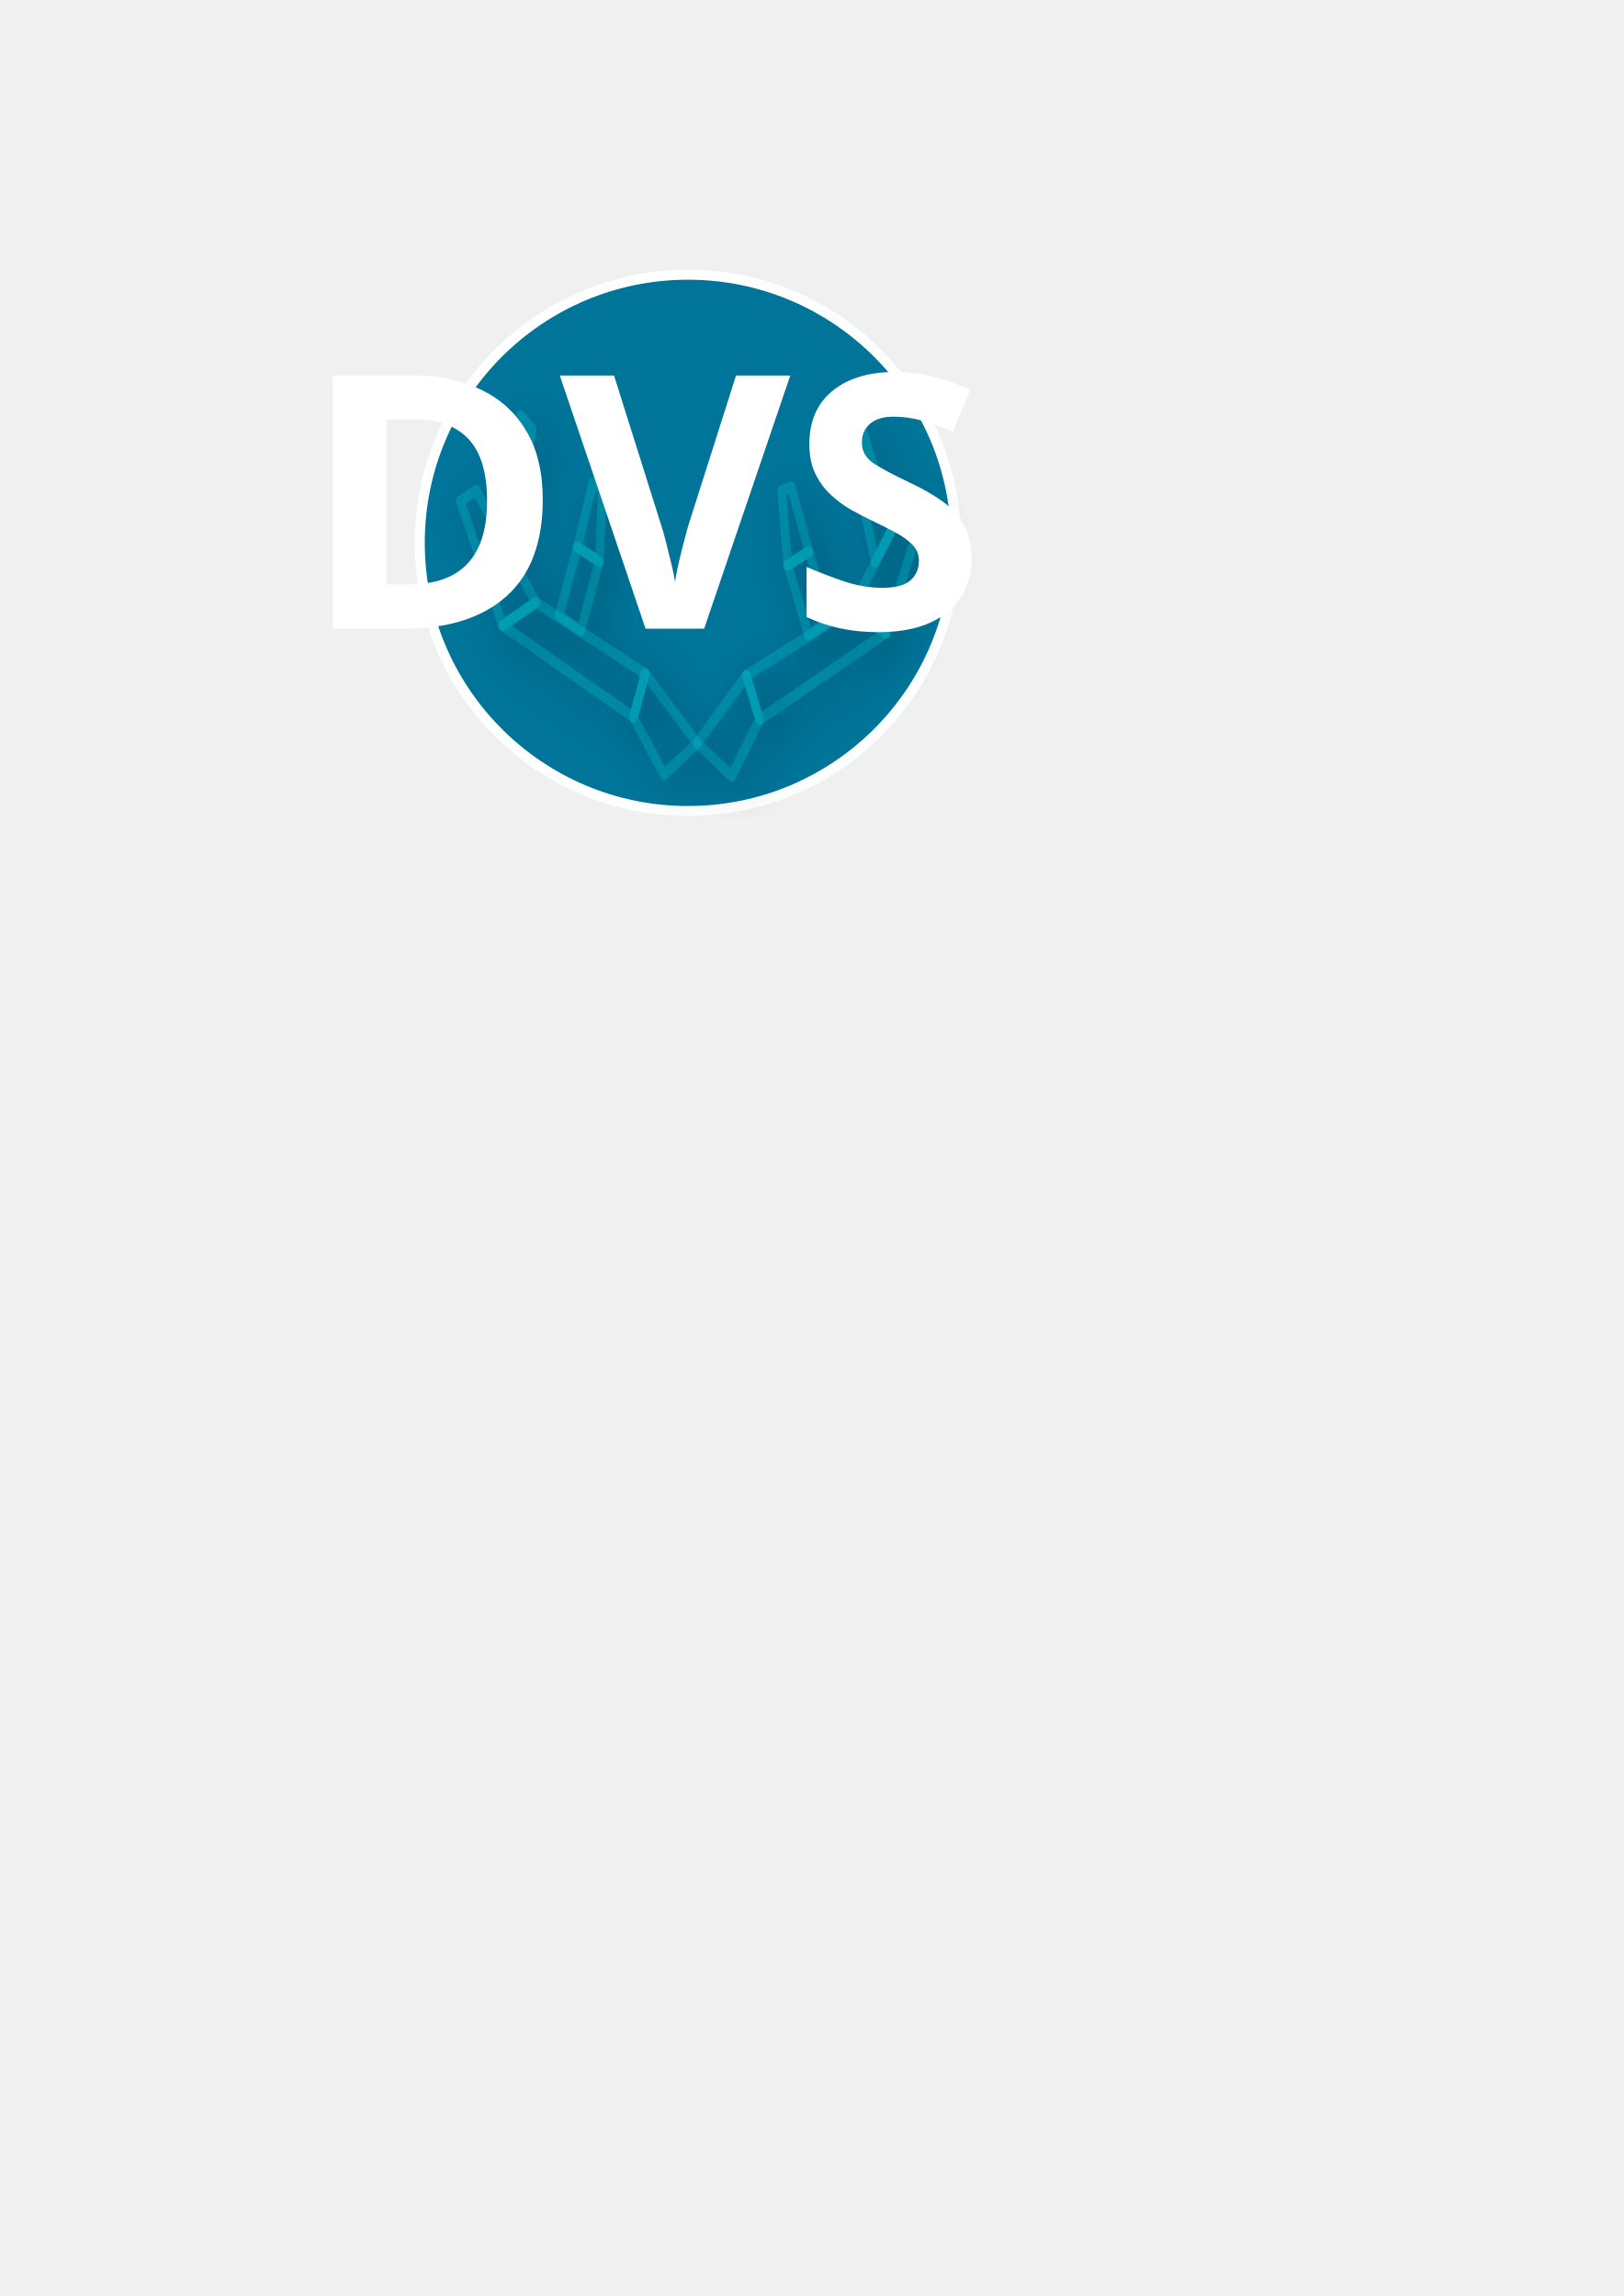
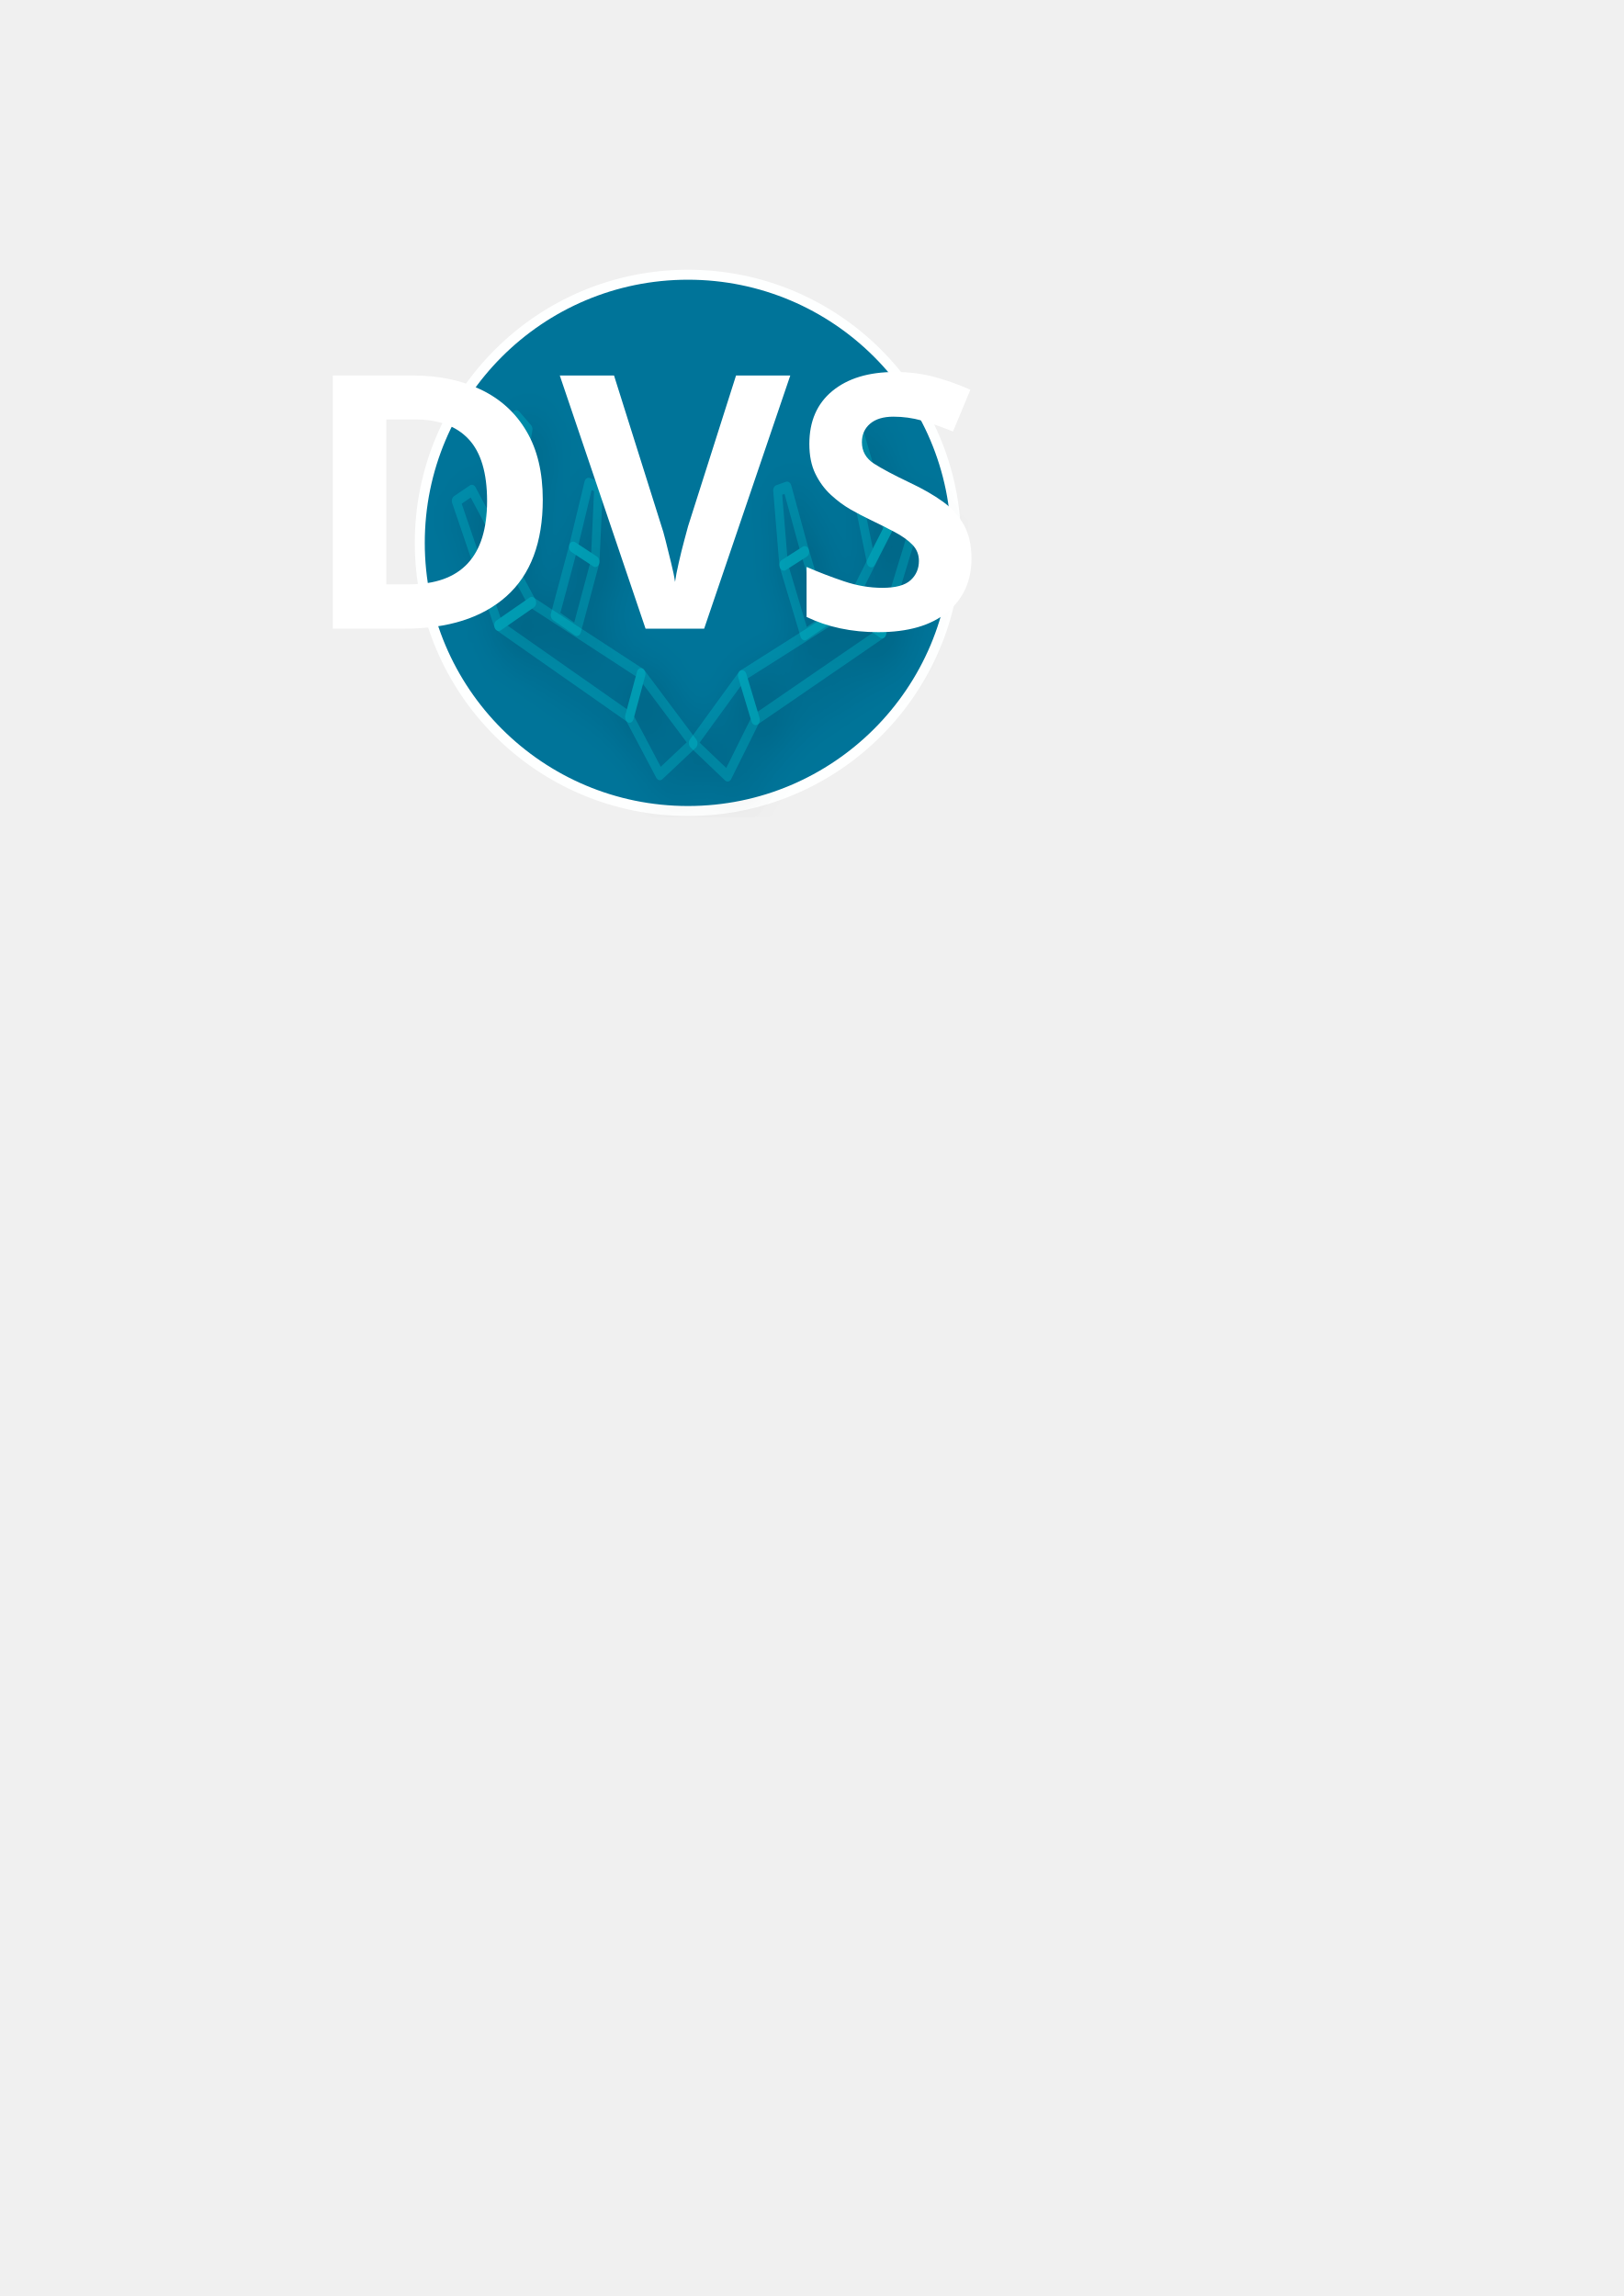
<svg xmlns="http://www.w3.org/2000/svg" xmlns:ns1="http://www.openswatchbook.org/uri/2009/osb" width="210mm" height="297mm" viewBox="0 0 210 297" version="1.1" id="svg8">
  <defs id="defs2">
    <marker style="overflow:visible" id="marker1280" refX="0.0" refY="0.0" orient="auto">
      <path transform="scale(0.2) translate(6,0)" style="fill-rule:evenodd;stroke:#ffffff;stroke-width:1pt;stroke-opacity:1;fill:#007499;fill-opacity:1" d="M 0.0,0.0 L 5.0,-5.0 L -12.5,0.0 L 5.0,5.0 L 0.0,0.0 z " id="path1278" />
    </marker>
    <marker style="overflow:visible;" id="Arrow1Mend" refX="0.0" refY="0.0" orient="auto">
      <path transform="scale(0.4) rotate(180) translate(10,0)" style="fill-rule:evenodd;stroke:#ffffff;stroke-width:1pt;stroke-opacity:1;fill:#007499;fill-opacity:1" d="M 0.0,0.0 L 5.0,-5.0 L -12.5,0.0 L 5.0,5.0 L 0.0,0.0 z " id="path979" />
    </marker>
    <marker style="overflow:visible" id="Arrow1Sstart" refX="0.0" refY="0.0" orient="auto">
      <path transform="scale(0.2) translate(6,0)" style="fill-rule:evenodd;stroke:#ffffff;stroke-width:1pt;stroke-opacity:1;fill:#007499;fill-opacity:1" d="M 0.0,0.0 L 5.0,-5.0 L -12.5,0.0 L 5.0,5.0 L 0.0,0.0 z " id="path982" />
    </marker>
    <rect x="183.758" y="201.144" width="68.579" height="41.507" id="rect7884" />
    <rect x="178.479" y="196.423" width="52.554" height="30.383" id="rect7878" />
    <linearGradient id="linearGradient7436" ns1:paint="solid">
      <stop style="stop-color:#a14b00;stop-opacity:1;" offset="0" id="stop7434" />
    </linearGradient>
    <linearGradient id="linearGradient5486" ns1:paint="solid">
      <stop style="stop-color:#a14b00;stop-opacity:1;" offset="0" id="stop5484" />
    </linearGradient>
    <rect x="189.486" y="241.977" width="74.525" height="73.247" id="rect5408" />
    <rect x="68.99" y="67.88" width="79.658" height="16.238" id="rect940" />
    <filter style="color-interpolation-filters:sRGB;" id="filter4153">
      <feFlood flood-opacity="0.498" flood-color="rgb(0,0,0)" result="flood" id="feFlood4143" />
      <feComposite in="flood" in2="SourceGraphic" operator="in" result="composite1" id="feComposite4145" />
      <feGaussianBlur in="composite1" stdDeviation="0.9" result="blur" id="feGaussianBlur4147" />
      <feOffset dx="0.5" dy="0.5" result="offset" id="feOffset4149" />
      <feComposite in="SourceGraphic" in2="offset" operator="over" result="fbSourceGraphic" id="feComposite4151" />
      <feColorMatrix result="fbSourceGraphicAlpha" in="fbSourceGraphic" values="0 0 0 -1 0 0 0 0 -1 0 0 0 0 -1 0 0 0 0 1 0" id="feColorMatrix4155" />
      <feFlood id="feFlood4157" flood-opacity="0.498" flood-color="rgb(0,0,0)" result="flood" in="fbSourceGraphic" />
      <feComposite in2="fbSourceGraphic" id="feComposite4159" in="flood" operator="in" result="composite1" />
      <feGaussianBlur id="feGaussianBlur4161" in="composite1" stdDeviation="0.9" result="blur" />
      <feOffset id="feOffset4163" dx="0.5" dy="0.5" result="offset" />
      <feComposite in2="offset" id="feComposite4165" in="fbSourceGraphic" operator="over" result="composite2" />
    </filter>
    <filter style="color-interpolation-filters:sRGB;" id="filter4177">
      <feFlood flood-opacity="0.498" flood-color="rgb(0,0,0)" result="flood" id="feFlood4167" />
      <feComposite in="flood" in2="SourceGraphic" operator="in" result="composite1" id="feComposite4169" />
      <feGaussianBlur in="composite1" stdDeviation="0.9" result="blur" id="feGaussianBlur4171" />
      <feOffset dx="0.5" dy="0.5" result="offset" id="feOffset4173" />
      <feComposite in="SourceGraphic" in2="offset" operator="over" result="fbSourceGraphic" id="feComposite4175" />
      <feColorMatrix result="fbSourceGraphicAlpha" in="fbSourceGraphic" values="0 0 0 -1 0 0 0 0 -1 0 0 0 0 -1 0 0 0 0 1 0" id="feColorMatrix4179" />
      <feFlood id="feFlood4181" flood-opacity="0.498" flood-color="rgb(0,0,0)" result="flood" in="fbSourceGraphic" />
      <feComposite in2="fbSourceGraphic" id="feComposite4183" in="flood" operator="in" result="composite1" />
      <feGaussianBlur id="feGaussianBlur4185" in="composite1" stdDeviation="0.9" result="blur" />
      <feOffset id="feOffset4187" dx="0.5" dy="0.5" result="offset" />
      <feComposite in2="offset" id="feComposite4189" in="fbSourceGraphic" operator="over" result="composite2" />
    </filter>
    <filter style="color-interpolation-filters:sRGB" x="-0.25" width="1.5" y="-0.25" height="1.5" id="filter5527">
      <feGaussianBlur in="SourceGraphic" result="result8" stdDeviation="5" id="feGaussianBlur5507" />
      <feComposite operator="xor" in2="result8" id="feComposite5509" />
      <feComposite in2="result8" result="result16" operator="arithmetic" k2="1" id="feComposite5511" />
      <feComposite in="result16" operator="over" result="result6" in2="result16" id="feComposite5513" />
      <feOffset in="result6" result="result17" id="feOffset5515" />
      <feDisplacementMap result="result4" scale="100" yChannelSelector="A" xChannelSelector="A" in="result17" in2="result16" id="feDisplacementMap5517" />
      <feComposite k3="1" in="result4" operator="arithmetic" result="result2" in2="result4" id="feComposite5519" />
      <feComposite operator="in" in="result6" result="fbSourceGraphic" in2="result2" id="feComposite5521" />
      <feComposite result="result14" operator="over" in2="fbSourceGraphic" id="feComposite5523" />
      <feComposite in="result14" operator="in" in2="result2" result="result15" id="feComposite5525" />
    </filter>
    <filter style="color-interpolation-filters:sRGB;" id="filter1253">
      <feTurbulence numOctaves="1" baseFrequency="0.002 0.107" id="feTurbulence1247" />
      <feColorMatrix values="2 0 0 0 0 0 0 0 0 0 0 0 0 0 0 0 0 0 0.5 0.5" result="result91" id="feColorMatrix1249" />
      <feDisplacementMap yChannelSelector="A" xChannelSelector="R" scale="14.3" in="SourceGraphic" in2="result91" id="feDisplacementMap1251" />
    </filter>
    <filter style="color-interpolation-filters:sRGB" id="filter1253-3">
      <feTurbulence numOctaves="1" baseFrequency="0.002 0.107" id="feTurbulence1247-6" />
      <feColorMatrix values="2 0 0 0 0 0 0 0 0 0 0 0 0 0 0 0 0 0 0.5 0.5" result="result91" id="feColorMatrix1249-7" />
      <feDisplacementMap yChannelSelector="A" xChannelSelector="R" scale="14.3" in="SourceGraphic" in2="result91" id="feDisplacementMap1251-5" />
    </filter>
    <filter style="color-interpolation-filters:sRGB;" id="filter1374">
      <feTurbulence baseFrequency="0.14" numOctaves="1" type="fractalNoise" id="feTurbulence1358" />
      <feColorMatrix values="1 0 0 0 0 0 1 0 0 0 0 0 1 0 0 0 0 0 6 -3.5 " result="result5" id="feColorMatrix1360" />
      <feComposite in2="result5" operator="in" in="SourceGraphic" result="result6" id="feComposite1362" />
      <feMorphology result="result3" radius="5" operator="dilate" in="result6" id="feMorphology1364" />
      <feDisplacementMap result="result4" scale="0" yChannelSelector="A" xChannelSelector="R" in="result3" in2="result3" id="feDisplacementMap1366" />
      <feComposite in2="result4" operator="arithmetic" result="result2" k1="1" k3="1" id="feComposite1368" />
      <feBlend mode="darken" in="result2" in2="result2" id="feBlend1370" />
      <feConvolveMatrix order="3 3" kernelMatrix="2 0 0 0 1 0 0 0 -1 " targetX="1" targetY="1" divisor="2" edgeMode="duplicate" id="feConvolveMatrix1372" />
    </filter>
    <filter style="color-interpolation-filters:sRGB;" id="filter1392">
      <feTurbulence baseFrequency="0.14" numOctaves="1" type="fractalNoise" id="feTurbulence1376" />
      <feColorMatrix values="1 0 0 0 0 0 1 0 0 0 0 0 1 0 0 0 0 0 6 -3.5 " result="result5" id="feColorMatrix1378" />
      <feComposite in2="result5" operator="in" in="SourceGraphic" result="result6" id="feComposite1380" />
      <feMorphology result="result3" radius="5" operator="dilate" in="result6" id="feMorphology1382" />
      <feDisplacementMap result="result4" scale="0" yChannelSelector="A" xChannelSelector="R" in="result3" in2="result3" id="feDisplacementMap1384" />
      <feComposite in2="result4" operator="arithmetic" result="result2" k1="1" k3="1" id="feComposite1386" />
      <feBlend mode="darken" in="result2" in2="result2" id="feBlend1388" />
      <feConvolveMatrix order="3 3" kernelMatrix="2 0 0 0 1 0 0 0 -1 " targetX="1" targetY="1" divisor="2" edgeMode="duplicate" id="feConvolveMatrix1390" />
    </filter>
    <filter width="1.001" height="1.001" y="-0.001" x="-0" style="color-interpolation-filters:sRGB;" id="filter1684">
      <feGaussianBlur stdDeviation="0.021" result="result1" id="feGaussianBlur1672" />
      <feBlend in2="result1" result="fbSourceGraphic" mode="multiply" id="feBlend1674" />
      <feTurbulence baseFrequency="0.8" type="fractalNoise" seed="0" numOctaves="3" result="result3" id="feTurbulence1676" />
      <feDisplacementMap in="fbSourceGraphic" xChannelSelector="R" yChannelSelector="G" scale="50" result="result2" in2="result3" id="feDisplacementMap1678" />
      <feMorphology radius="1" operator="dilate" result="result4" id="feMorphology1680" />
      <feBlend mode="screen" in2="result2" id="feBlend1682" />
    </filter>
  </defs>
  <g id="layer1">
    <text xml:space="preserve" style="font-style:normal;font-variant:normal;font-weight:normal;font-stretch:normal;font-size:30.114px;line-height:0;font-family:BroshK;-inkscape-font-specification:BroshK;text-align:start;text-anchor:start;fill:#a14b00;fill-opacity:1;stroke:#050000;stroke-width:0.353;stroke-miterlimit:4;stroke-dasharray:none;stroke-dashoffset:0;stroke-opacity:1;filter:url(#filter4177)" x="61.095" y="154.816" id="text946" transform="matrix(0.9392696,-0.00649148,0.0073577,1.064606,-0.2309675,-15.91035)">
      <tspan x="61.095" y="154.816" style="font-style:normal;font-variant:normal;font-weight:normal;font-stretch:normal;font-size:25.4px;line-height:0.6;font-family:BroshK;-inkscape-font-specification:BroshK;text-align:start;text-anchor:start;fill:#a14b00;fill-opacity:1;stroke:#050000;stroke-width:0.353;stroke-miterlimit:4;stroke-dasharray:none;stroke-dashoffset:0;stroke-opacity:1" id="tspan982" />
    </text>
    <circle style="fill:#007499;fill-rule:evenodd;stroke:#feffff;stroke-width:1.29;stroke-linejoin:round;stroke-opacity:1;fill-opacity:1;stroke-miterlimit:4;stroke-dasharray:none;stroke-dashoffset:2.646" id="path962" cx="88.977" cy="70.222" r="34.684" />
    <g id="g1337" style="stroke:#00ffff;stroke-opacity:0.182">
-       <g id="g3557" style="fill:#ffcc00;fill-opacity:0;stroke:#00ffff;stroke-width:0.645;stroke-miterlimit:4;stroke-dasharray:none;stroke-opacity:0.182;filter:url(#filter4153)" transform="matrix(2.442741,0.04910544,0.05556451,3.127648,-91.2696,-477.1096)">
-         <path id="rect874" style="fill:#ffcc00;fill-opacity:0;stroke:#00ffff;stroke-width:0.458;stroke-linejoin:round;stroke-miterlimit:4;stroke-dasharray:none;stroke-dashoffset:6.215;stroke-opacity:0.182" d="m 66.784,181.159 0.662,-1.81 2.692,2.833 -1.799,1.33 z" />
-         <path id="rect876" style="fill:#ffcc00;fill-opacity:0;stroke:#00ffff;stroke-width:0.458;stroke-linejoin:round;stroke-miterlimit:4;stroke-dasharray:none;stroke-dashoffset:6.215;stroke-opacity:0.182" d="m 61.723,176.493 5.723,2.856 -0.662,1.81 -6.844,-3.685 z" />
-         <path id="rect881" style="fill:#ffcc00;fill-opacity:0;stroke:#00ffff;stroke-width:0.458;stroke-linejoin:round;stroke-miterlimit:4;stroke-dasharray:none;stroke-dashoffset:6.215;stroke-opacity:0.182" d="m 57.812,172.363 0.849,-0.46 3.061,4.59 -1.783,0.981 z" />
-         <path id="rect887" style="fill:#ffcc00;fill-opacity:0;stroke:#00ffff;stroke-width:0.458;stroke-linejoin:round;stroke-miterlimit:4;stroke-dasharray:none;stroke-dashoffset:6.215;stroke-opacity:0.182" d="m 61.089,168.78 0.602,0.543 -1.247,5.219 -0.924,-1.341 z" />
-         <path id="rect887-6" style="fill:#ffcc00;fill-opacity:0;stroke:#00ffff;stroke-width:0.458;stroke-linejoin:round;stroke-miterlimit:4;stroke-dasharray:none;stroke-dashoffset:6.215;stroke-opacity:0.182" d="m 63.974,174.17 1.143,0.576 -1.041,2.867 -1.132,-0.608 z" />
-         <path id="rect905" style="fill:#ffcc00;fill-opacity:0;stroke:#00ffff;stroke-width:0.458;stroke-linejoin:round;stroke-miterlimit:4;stroke-dasharray:none;stroke-dashoffset:6.215;stroke-opacity:0.182" d="m 64.848,171.517 0.52,0.15 -0.252,3.079 -1.143,-0.576 z" />
-         <path id="rect874-7" style="fill:#ffcc00;fill-opacity:0;stroke:#00ffff;stroke-width:0.458;stroke-linejoin:round;stroke-miterlimit:4;stroke-dasharray:none;stroke-dashoffset:6.215;stroke-opacity:0.182" d="m 73.46,181.155 -0.66,-1.809 -2.663,2.837 1.786,1.327 z" />
-         <path id="rect876-5" style="fill:#ffcc00;fill-opacity:0;stroke:#00ffff;stroke-width:0.458;stroke-linejoin:round;stroke-miterlimit:4;stroke-dasharray:none;stroke-dashoffset:6.215;stroke-opacity:0.182" d="m 78.469,176.482 -5.669,2.863 0.66,1.809 6.778,-3.695 z" />
-         <path id="rect881-3" style="fill:#ffcc00;fill-opacity:0;stroke:#00ffff;stroke-width:0.458;stroke-linejoin:round;stroke-miterlimit:4;stroke-dasharray:none;stroke-dashoffset:6.215;stroke-opacity:0.182" d="m 82.338,172.346 -0.843,-0.459 -3.026,4.595 1.77,0.978 z" />
-         <path id="rect887-5" style="fill:#ffcc00;fill-opacity:0;stroke:#00ffff;stroke-width:0.458;stroke-linejoin:round;stroke-miterlimit:4;stroke-dasharray:none;stroke-dashoffset:6.215;stroke-opacity:0.182" d="m 79.081,168.768 -0.596,0.544 1.247,5.217 0.913,-1.343 z" />
-         <path id="rect887-6-6" style="fill:#ffcc00;fill-opacity:0;stroke:#00ffff;stroke-width:0.458;stroke-linejoin:round;stroke-miterlimit:4;stroke-dasharray:none;stroke-dashoffset:6.215;stroke-opacity:0.182" d="m 76.232,174.162 -1.132,0.577 1.038,2.865 1.121,-0.61 z" />
-         <path id="rect905-2" style="fill:#ffcc00;fill-opacity:0;stroke:#00ffff;stroke-width:0.458;stroke-linejoin:round;stroke-miterlimit:4;stroke-dasharray:none;stroke-dashoffset:6.215;stroke-opacity:0.182" d="m 75.359,171.51 -0.516,0.151 0.256,3.078 1.132,-0.577 z" />
+       <g id="g3557" style="fill:#ffcc00;fill-opacity:0;stroke:#00ffff;stroke-width:0.645;stroke-miterlimit:4;stroke-dasharray:none;stroke-opacity:0.182;filter:url(#filter4153)" transform="matrix(2.442741,0.04910544,0.05556451,3.127648,-51.05293,-477.1096)">
+         <g id="g1051" transform="translate(-16.68634,0.2619827)">
+           <path id="rect874" style="fill:#ffcc00;fill-opacity:0;stroke:#00ffff;stroke-width:0.458;stroke-linejoin:round;stroke-miterlimit:4;stroke-dasharray:none;stroke-dashoffset:6.215;stroke-opacity:0.182" d="m 66.784,181.159 0.662,-1.81 2.692,2.833 -1.799,1.33 z" />
+           <path id="rect876" style="fill:#ffcc00;fill-opacity:0;stroke:#00ffff;stroke-width:0.458;stroke-linejoin:round;stroke-miterlimit:4;stroke-dasharray:none;stroke-dashoffset:6.215;stroke-opacity:0.182" d="m 61.723,176.493 5.723,2.856 -0.662,1.81 -6.844,-3.685 z" />
+           <path id="rect881" style="fill:#ffcc00;fill-opacity:0;stroke:#00ffff;stroke-width:0.458;stroke-linejoin:round;stroke-miterlimit:4;stroke-dasharray:none;stroke-dashoffset:6.215;stroke-opacity:0.182" d="m 57.812,172.363 0.849,-0.46 3.061,4.59 -1.783,0.981 z" />
+           <path id="rect887" style="fill:#ffcc00;fill-opacity:0;stroke:#00ffff;stroke-width:0.458;stroke-linejoin:round;stroke-miterlimit:4;stroke-dasharray:none;stroke-dashoffset:6.215;stroke-opacity:0.182" d="m 61.089,168.78 0.602,0.543 -1.247,5.219 -0.924,-1.341 z" />
+           <path id="rect887-6" style="fill:#ffcc00;fill-opacity:0;stroke:#00ffff;stroke-width:0.458;stroke-linejoin:round;stroke-miterlimit:4;stroke-dasharray:none;stroke-dashoffset:6.215;stroke-opacity:0.182" d="m 63.974,174.17 1.143,0.576 -1.041,2.867 -1.132,-0.608 z" />
+           <path id="rect905" style="fill:#ffcc00;fill-opacity:0;stroke:#00ffff;stroke-width:0.458;stroke-linejoin:round;stroke-miterlimit:4;stroke-dasharray:none;stroke-dashoffset:6.215;stroke-opacity:0.182" d="m 64.848,171.517 0.52,0.15 -0.252,3.079 -1.143,-0.576 z" />
+           <path id="rect874-7" style="fill:#ffcc00;fill-opacity:0;stroke:#00ffff;stroke-width:0.458;stroke-linejoin:round;stroke-miterlimit:4;stroke-dasharray:none;stroke-dashoffset:6.215;stroke-opacity:0.182" d="m 73.46,181.155 -0.66,-1.809 -2.663,2.837 1.786,1.327 z" />
+           <path id="rect876-5" style="fill:#ffcc00;fill-opacity:0;stroke:#00ffff;stroke-width:0.458;stroke-linejoin:round;stroke-miterlimit:4;stroke-dasharray:none;stroke-dashoffset:6.215;stroke-opacity:0.182" d="m 78.469,176.482 -5.669,2.863 0.66,1.809 6.778,-3.695 z" />
+           <path id="rect881-3" style="fill:#ffcc00;fill-opacity:0;stroke:#00ffff;stroke-width:0.458;stroke-linejoin:round;stroke-miterlimit:4;stroke-dasharray:none;stroke-dashoffset:6.215;stroke-opacity:0.182" d="m 82.338,172.346 -0.843,-0.459 -3.026,4.595 1.77,0.978 z" />
+           <path id="rect887-5" style="fill:#ffcc00;fill-opacity:0;stroke:#00ffff;stroke-width:0.458;stroke-linejoin:round;stroke-miterlimit:4;stroke-dasharray:none;stroke-dashoffset:6.215;stroke-opacity:0.182" d="m 79.081,168.768 -0.596,0.544 1.247,5.217 0.913,-1.343 z" />
+           <path id="rect887-6-6" style="fill:#ffcc00;fill-opacity:0;stroke:#00ffff;stroke-width:0.458;stroke-linejoin:round;stroke-miterlimit:4;stroke-dasharray:none;stroke-dashoffset:6.215;stroke-opacity:0.182" d="m 76.232,174.162 -1.132,0.577 1.038,2.865 1.121,-0.61 z" />
+           <path id="rect905-2" style="fill:#ffcc00;fill-opacity:0;stroke:#00ffff;stroke-width:0.458;stroke-linejoin:round;stroke-miterlimit:4;stroke-dasharray:none;stroke-dashoffset:6.215;stroke-opacity:0.182" d="m 75.359,171.51 -0.516,0.151 0.256,3.078 1.132,-0.577 z" />
+         </g>
      </g>
    </g>
    <text xml:space="preserve" id="text938" style="fill:black;fill-opacity:1;line-height:1.25;stroke:none;font-family:'Liberation Mono';font-style:normal;font-weight:normal;font-size:10.583px;white-space:pre;shape-inside:url(#rect940);-inkscape-font-specification:'Liberation Mono';font-stretch:normal;font-variant:normal;" />
    <text xml:space="preserve" id="text5406" style="line-height:1.25;font-family:'Latin Modern Sans';font-size:10.583px;-inkscape-font-specification:'Latin Modern Sans';white-space:pre;shape-inside:url(#rect5408);" />
    <text xml:space="preserve" id="text7876" style="line-height:1.25;font-family:'Latin Modern Sans';font-size:10.583px;-inkscape-font-specification:'Latin Modern Sans';white-space:pre;shape-inside:url(#rect7878);" />
    <text xml:space="preserve" id="text7882" style="line-height:1.25;font-family:'Latin Modern Sans';font-size:10.583px;-inkscape-font-specification:'Latin Modern Sans';white-space:pre;shape-inside:url(#rect7884);" />
    <text xml:space="preserve" style="font-style:normal;font-variant:normal;font-weight:500;font-stretch:normal;font-size:10.583px;line-height:0;font-family:BroshK;-inkscape-font-specification:'BroshK Medium';stroke:none;stroke-width:0.665;stroke-miterlimit:4;stroke-dasharray:none" x="90.076" y="81.32" id="text939">
      <tspan x="90.076" y="81.32" style="font-style:normal;font-variant:normal;font-weight:bold;font-stretch:normal;font-size:45.861px;line-height:0.95;font-family:BroshK;-inkscape-font-specification:'BroshK Bold';text-align:center;text-anchor:middle;fill:#ffffff;fill-opacity:1;stroke:none;stroke-width:0.665;stroke-miterlimit:4;stroke-dasharray:none;stroke-opacity:1" id="tspan968">DVS</tspan>
    </text>
  </g>
</svg>
